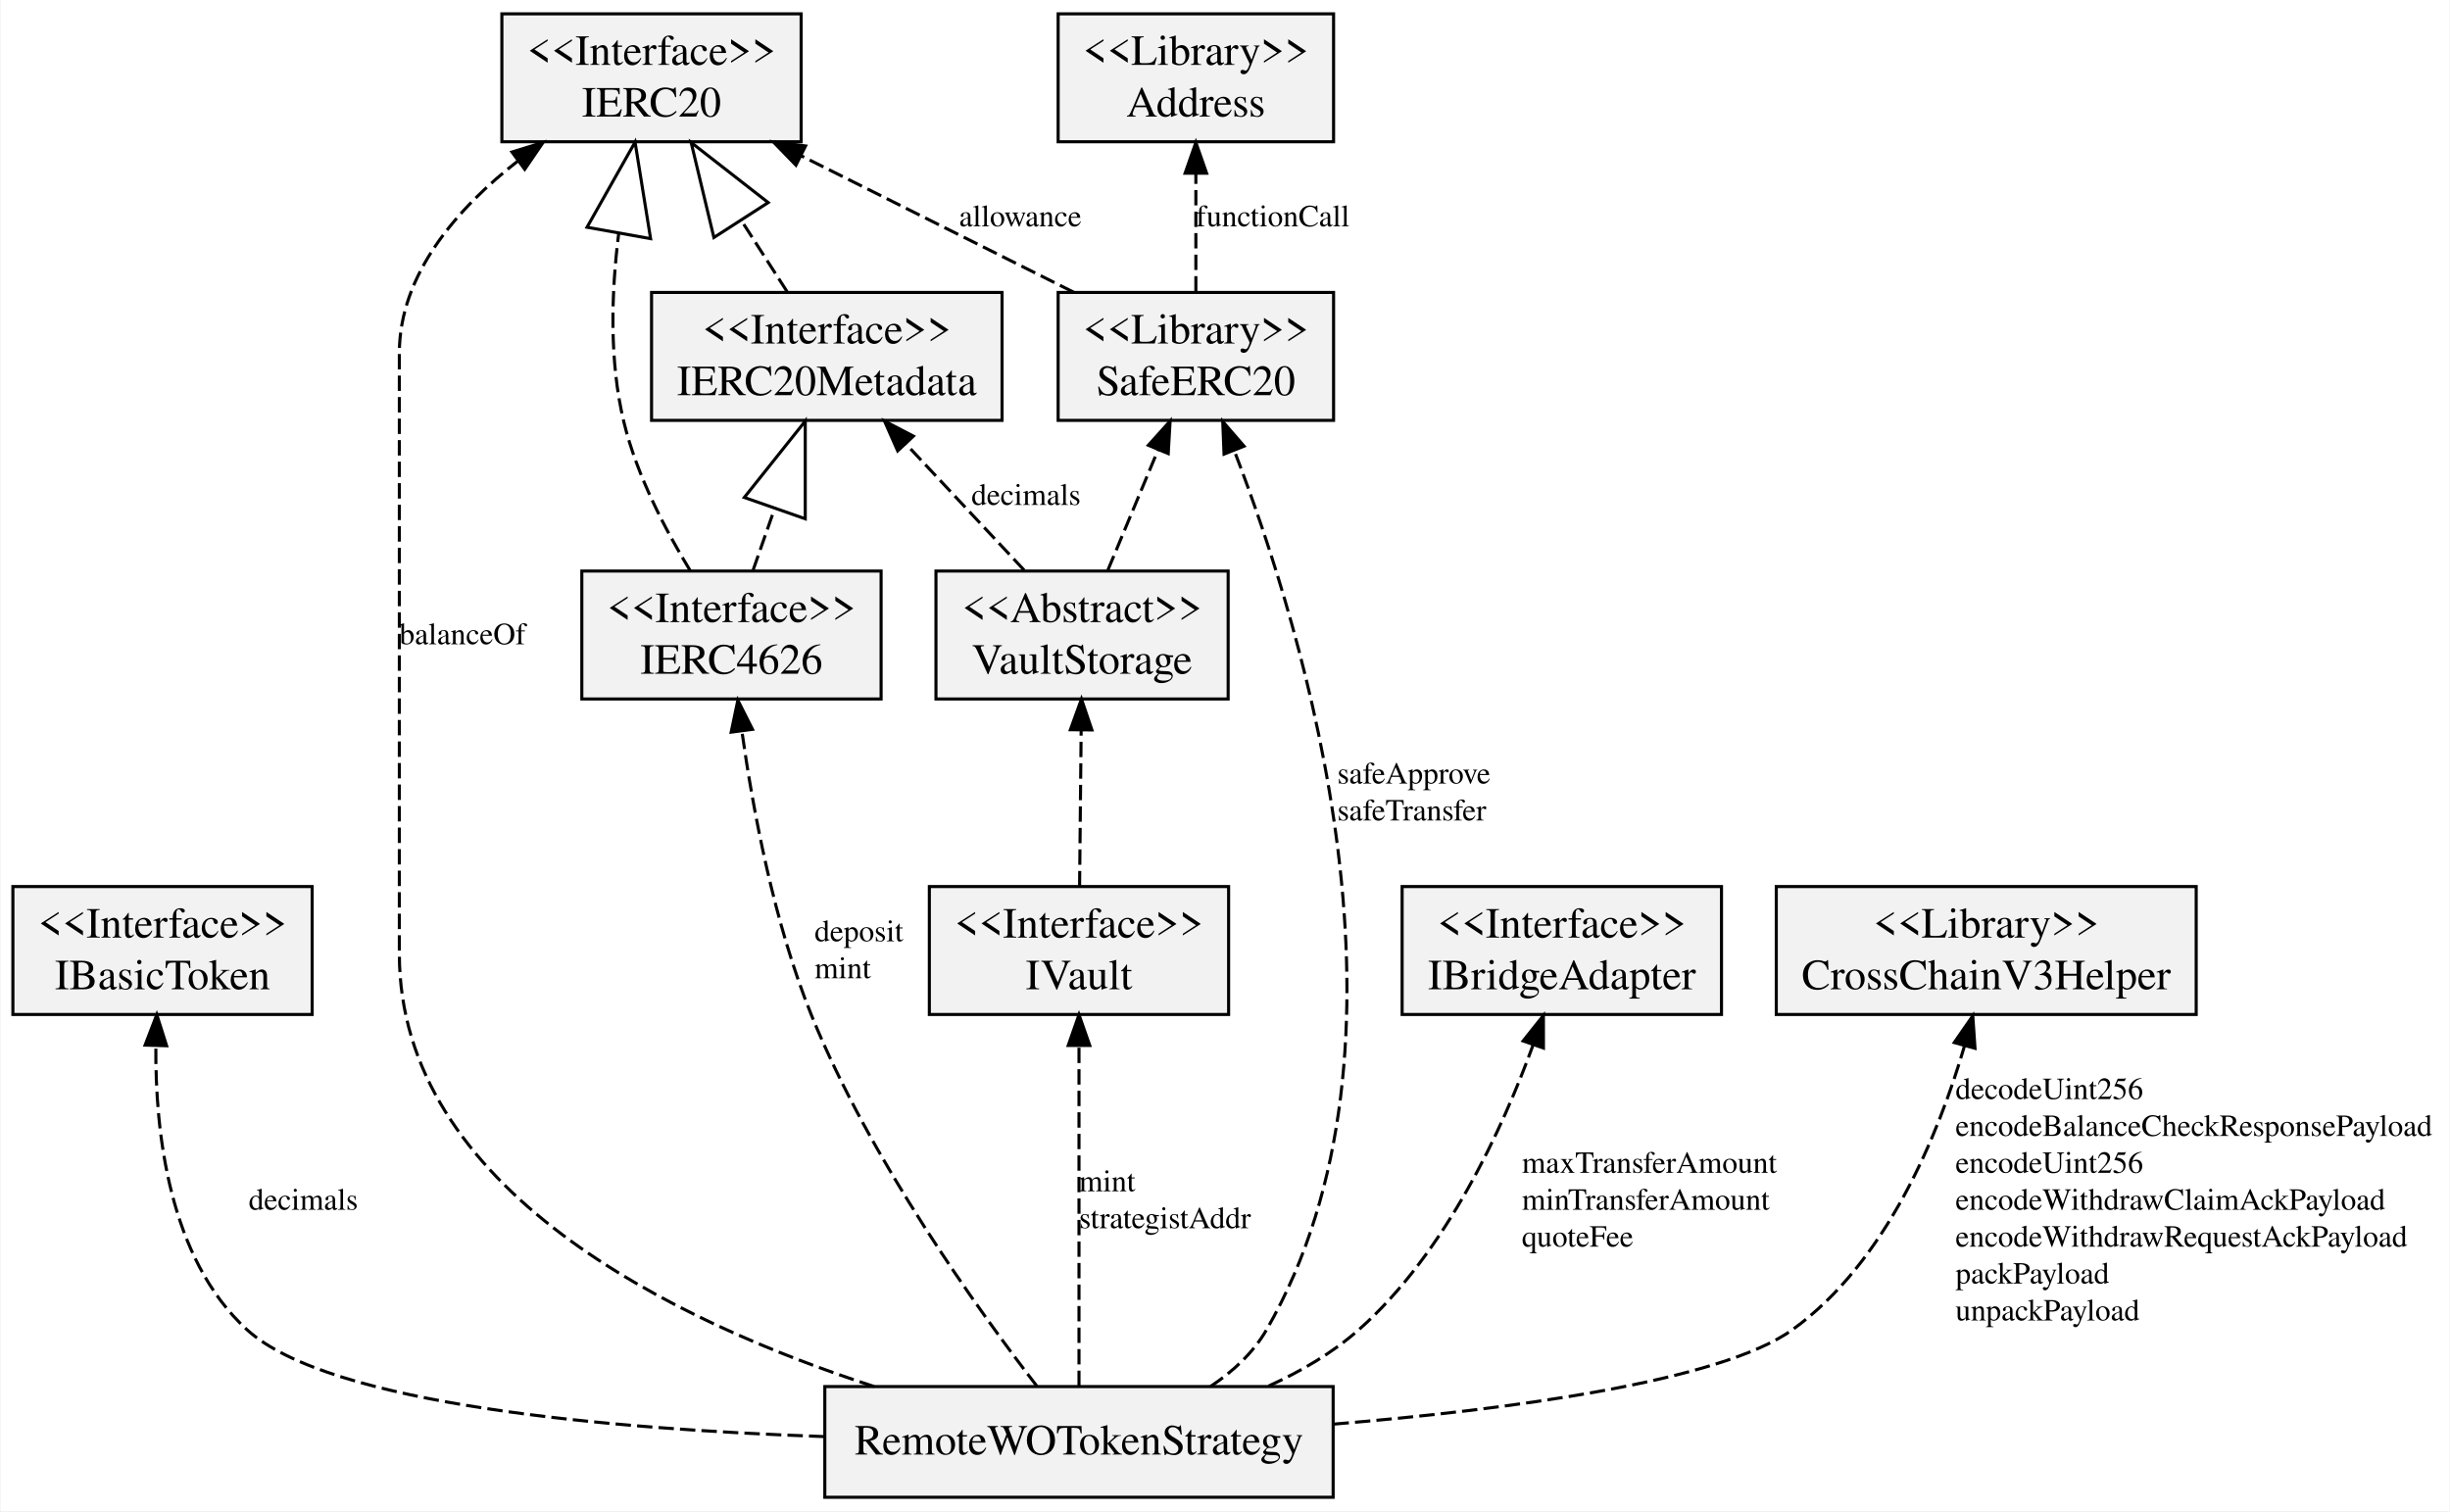
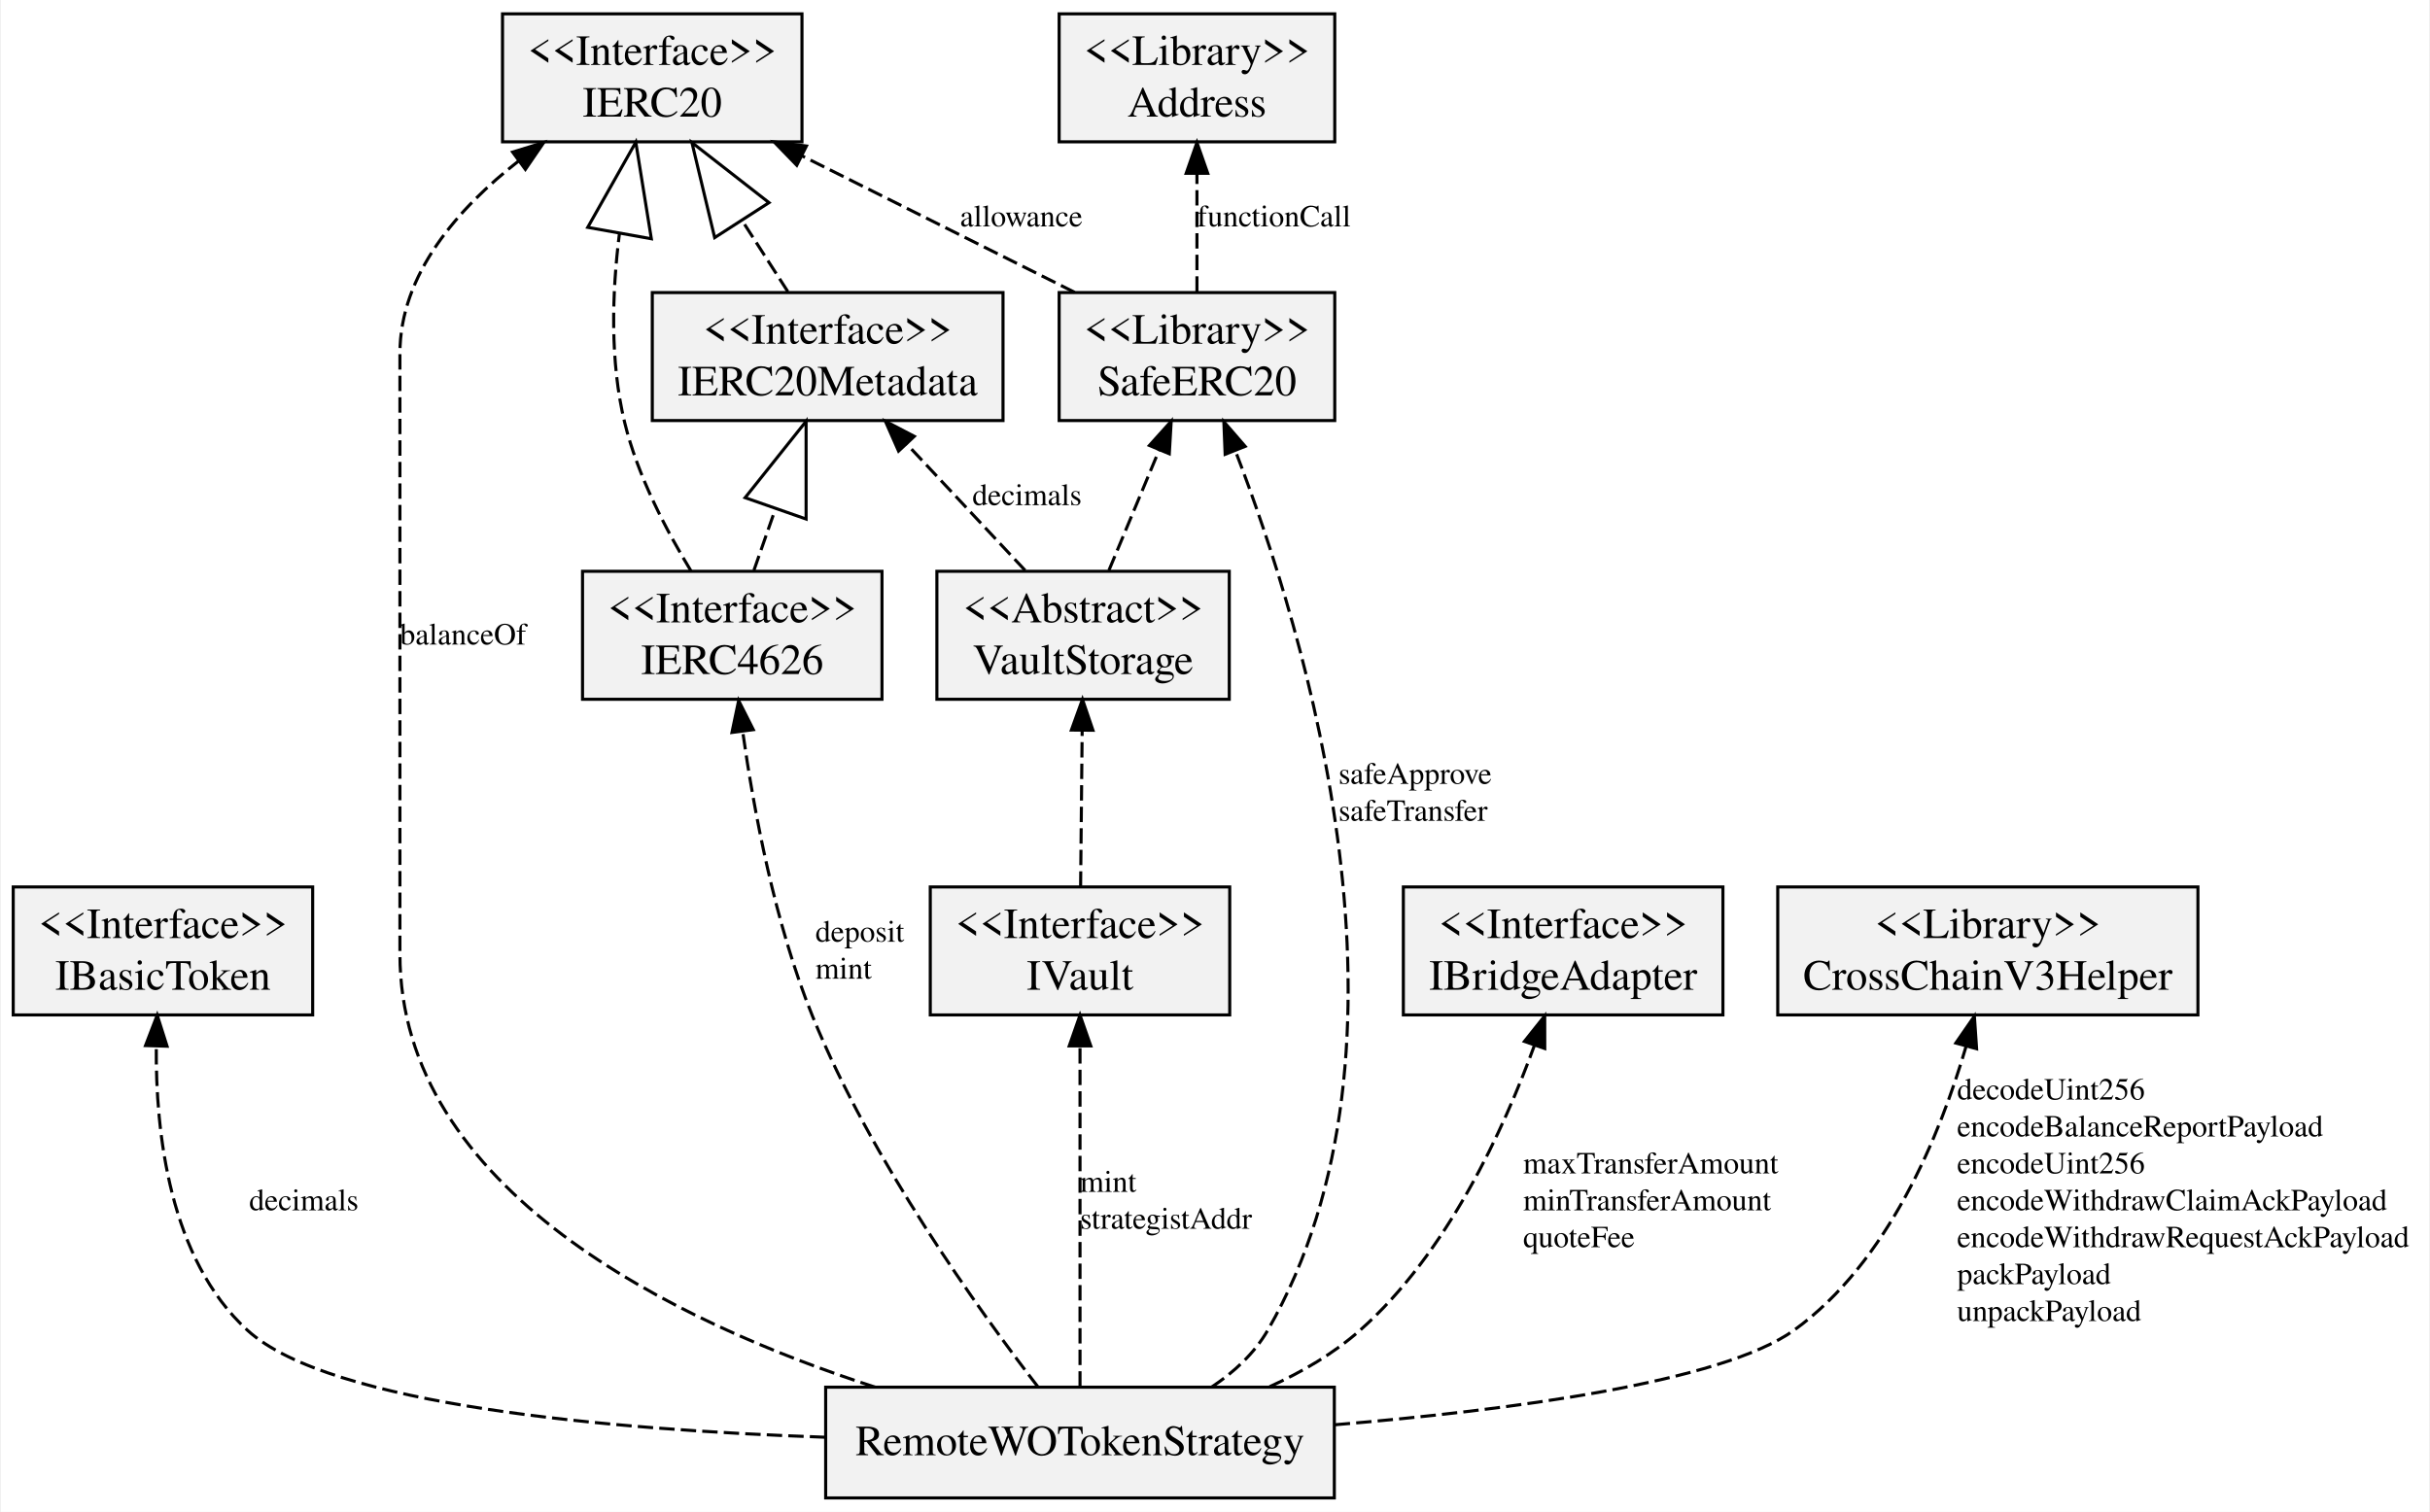
- <svg xmlns="http://www.w3.org/2000/svg" width="796pt" height="491pt" viewBox="0.00 0.00 796.27 491.40">
+ <svg xmlns="http://www.w3.org/2000/svg" width="789pt" height="491pt" viewBox="0.00 0.00 789.05 491.40">
  <g id="graph0" class="graph" transform="scale(1 1) rotate(0) translate(4 487.4)">
-     <polygon fill="white" stroke="transparent" points="-4,4 -4,-487.4 792.27,-487.4 792.27,4 -4,4" />
+     <polygon fill="white" stroke="transparent" points="-4,4 -4,-487.4 785.05,-487.4 785.05,4 -4,4" />
    <g id="node1" class="node">
      <polygon fill="#f2f2f2" stroke="black" points="0,-157.5 0,-199.1 97.31,-199.1 97.31,-157.5 0,-157.5" />
      <text text-anchor="middle" x="48.66" y="-182.5" font-family="Times,serif" font-size="14.00">&lt;&lt;Interface&gt;&gt;</text>
      <text text-anchor="middle" x="48.66" y="-165.7" font-family="Times,serif" font-size="14.00">IBasicToken</text>
    </g>
    <g id="node2" class="node">
      <polygon fill="#f2f2f2" stroke="black" points="298,-157.5 298,-199.1 395.31,-199.1 395.31,-157.5 298,-157.5" />
      <text text-anchor="middle" x="346.66" y="-182.5" font-family="Times,serif" font-size="14.00">&lt;&lt;Interface&gt;&gt;</text>
      <text text-anchor="middle" x="346.66" y="-165.7" font-family="Times,serif" font-size="14.00">IVault</text>
    </g>
    <g id="node6" class="node">
      <polygon fill="#f2f2f2" stroke="black" points="300.15,-260.1 300.15,-301.7 395.16,-301.7 395.16,-260.1 300.15,-260.1" />
      <text text-anchor="middle" x="347.66" y="-285.1" font-family="Times,serif" font-size="14.00">&lt;&lt;Abstract&gt;&gt;</text>
      <text text-anchor="middle" x="347.66" y="-268.3" font-family="Times,serif" font-size="14.00">VaultStorage</text>
    </g>
    <g id="edge1" class="edge">
      <path fill="none" stroke="black" stroke-dasharray="5,2" d="M346.85,-199.18C347,-213.64 347.2,-233.49 347.36,-249.88" />
      <polygon fill="black" stroke="black" points="343.86,-250.1 347.46,-260.07 350.86,-250.03 343.86,-250.1" />
    </g>
    <g id="node3" class="node">
      <polygon fill="#f2f2f2" stroke="black" points="451.73,-157.5 451.73,-199.1 555.58,-199.1 555.58,-157.5 451.73,-157.5" />
      <text text-anchor="middle" x="503.66" y="-182.5" font-family="Times,serif" font-size="14.00">&lt;&lt;Interface&gt;&gt;</text>
      <text text-anchor="middle" x="503.66" y="-165.7" font-family="Times,serif" font-size="14.00">IBridgeAdapter</text>
    </g>
    <g id="node4" class="node">
      <polygon fill="#f2f2f2" stroke="black" points="573.39,-157.5 573.39,-199.1 709.93,-199.1 709.93,-157.5 573.39,-157.5" />
      <text text-anchor="middle" x="641.66" y="-182.5" font-family="Times,serif" font-size="14.00">&lt;&lt;Library&gt;&gt;</text>
      <text text-anchor="middle" x="641.66" y="-165.7" font-family="Times,serif" font-size="14.00">CrossChainV3Helper</text>
    </g>
    <g id="node5" class="node">
      <polygon fill="#f2f2f2" stroke="black" points="264.01,-0.5 264.01,-36.5 429.3,-36.5 429.3,-0.5 264.01,-0.5" />
      <text text-anchor="middle" x="346.66" y="-14.4" font-family="Times,serif" font-size="14.00">RemoteWOTokenStrategy</text>
    </g>
    <g id="edge7" class="edge">
      <path fill="none" stroke="black" stroke-dasharray="5,2" d="M263.85,-20.23C194.58,-22.63 102.92,-30.52 76.11,-55 50.76,-78.17 46.23,-119.26 46.49,-147.36" />
      <polygon fill="black" stroke="black" points="42.99,-147.54 46.79,-157.43 49.99,-147.33 42.99,-147.54" />
      <text text-anchor="start" x="76.66" y="-94" font-family="Times,serif" font-size="10.00">decimals</text>
    </g>
    <g id="edge5" class="edge">
      <path fill="none" stroke="black" stroke-dasharray="5,2" d="M346.66,-36.69C346.66,-63.17 346.66,-114.31 346.66,-147.07" />
      <polygon fill="black" stroke="black" points="343.16,-147.42 346.66,-157.42 350.16,-147.42 343.16,-147.42" />
      <text text-anchor="start" x="346.66" y="-100" font-family="Times,serif" font-size="10.00">mint</text>
      <text text-anchor="start" x="346.66" y="-88" font-family="Times,serif" font-size="10.00">strategistAddr</text>
    </g>
    <g id="edge3" class="edge">
      <path fill="none" stroke="black" stroke-dasharray="5,2" d="M408.3,-36.67C418.85,-41.46 429.14,-47.47 437.66,-55 465.99,-80.05 484.37,-120.28 494.36,-147.7" />
      <polygon fill="black" stroke="black" points="491.07,-148.89 497.67,-157.17 497.68,-146.58 491.07,-148.89" />
      <text text-anchor="start" x="490.66" y="-106" font-family="Times,serif" font-size="10.00">maxTransferAmount</text>
      <text text-anchor="start" x="490.66" y="-94" font-family="Times,serif" font-size="10.00">minTransferAmount</text>
      <text text-anchor="start" x="490.66" y="-82" font-family="Times,serif" font-size="10.00">quoteFee</text>
    </g>
    <g id="edge2" class="edge">
      <path fill="none" stroke="black" stroke-dasharray="5,2" d="M429.43,-24.28C486.11,-29 555.13,-38.08 578.66,-55 609.4,-77.11 626.22,-118.73 634.58,-147.23" />
      <polygon fill="black" stroke="black" points="631.26,-148.36 637.29,-157.07 638.01,-146.5 631.26,-148.36" />
      <text text-anchor="start" x="631.66" y="-130" font-family="Times,serif" font-size="10.00">decodeUint256</text>
-       <text text-anchor="start" x="631.66" y="-118" font-family="Times,serif" font-size="10.00">encodeBalanceCheckResponsePayload</text>
+       <text text-anchor="start" x="631.66" y="-118" font-family="Times,serif" font-size="10.00">encodeBalanceReportPayload</text>
      <text text-anchor="start" x="631.66" y="-106" font-family="Times,serif" font-size="10.00">encodeUint256</text>
      <text text-anchor="start" x="631.66" y="-94" font-family="Times,serif" font-size="10.00">encodeWithdrawClaimAckPayload</text>
      <text text-anchor="start" x="631.66" y="-82" font-family="Times,serif" font-size="10.00">encodeWithdrawRequestAckPayload</text>
      <text text-anchor="start" x="631.66" y="-70" font-family="Times,serif" font-size="10.00">packPayload</text>
      <text text-anchor="start" x="631.66" y="-58" font-family="Times,serif" font-size="10.00">unpackPayload</text>
    </g>
    <g id="node7" class="node">
      <polygon fill="#f2f2f2" stroke="black" points="185,-260.1 185,-301.7 282.31,-301.7 282.31,-260.1 185,-260.1" />
      <text text-anchor="middle" x="233.66" y="-285.1" font-family="Times,serif" font-size="14.00">&lt;&lt;Interface&gt;&gt;</text>
      <text text-anchor="middle" x="233.66" y="-268.3" font-family="Times,serif" font-size="14.00">IERC4626</text>
    </g>
    <g id="edge8" class="edge">
      <path fill="none" stroke="black" stroke-dasharray="5,2" d="M332.97,-36.63C313.71,-61.61 278.82,-110.18 259.77,-157 247.47,-187.23 240.63,-224.11 237.06,-249.53" />
      <polygon fill="black" stroke="black" points="233.56,-249.31 235.73,-259.68 240.5,-250.22 233.56,-249.31" />
      <text text-anchor="start" x="260.66" y="-181.3" font-family="Times,serif" font-size="10.00">deposit</text>
      <text text-anchor="start" x="260.66" y="-169.3" font-family="Times,serif" font-size="10.00">mint</text>
    </g>
    <g id="node8" class="node">
      <polygon fill="#f2f2f2" stroke="black" points="159,-441.3 159,-482.9 256.31,-482.9 256.31,-441.3 159,-441.3" />
      <text text-anchor="middle" x="207.66" y="-466.3" font-family="Times,serif" font-size="14.00">&lt;&lt;Interface&gt;&gt;</text>
      <text text-anchor="middle" x="207.66" y="-449.5" font-family="Times,serif" font-size="14.00">IERC20</text>
    </g>
    <g id="edge6" class="edge">
      <path fill="none" stroke="black" stroke-dasharray="5,2" d="M280.05,-36.52C214.98,-57.62 125.66,-100.57 125.66,-177.3 125.66,-177.3 125.66,-177.3 125.66,-372.5 125.66,-398.29 144.6,-419.76 164.28,-435.1" />
      <polygon fill="black" stroke="black" points="162.28,-437.97 172.41,-441.09 166.43,-432.34 162.28,-437.97" />
      <text text-anchor="start" x="125.66" y="-277.9" font-family="Times,serif" font-size="10.00">balanceOf</text>
    </g>
    <g id="node10" class="node">
      <polygon fill="#f2f2f2" stroke="black" points="339.88,-350.7 339.88,-392.3 429.44,-392.3 429.44,-350.7 339.88,-350.7" />
      <text text-anchor="middle" x="384.66" y="-375.7" font-family="Times,serif" font-size="14.00">&lt;&lt;Library&gt;&gt;</text>
      <text text-anchor="middle" x="384.66" y="-358.9" font-family="Times,serif" font-size="14.00">SafeERC20</text>
    </g>
    <g id="edge4" class="edge">
      <path fill="none" stroke="black" stroke-dasharray="5,2" d="M389.39,-36.51C396.7,-41.37 403.32,-47.46 407.66,-55 460.97,-147.71 419.87,-281.93 397.14,-340.87" />
      <polygon fill="black" stroke="black" points="393.82,-339.73 393.4,-350.32 400.33,-342.31 393.82,-339.73" />
      <text text-anchor="start" x="430.66" y="-232.6" font-family="Times,serif" font-size="10.00">safeApprove</text>
      <text text-anchor="start" x="430.66" y="-220.6" font-family="Times,serif" font-size="10.00">safeTransfer</text>
    </g>
    <g id="node9" class="node">
      <polygon fill="#f2f2f2" stroke="black" points="207.67,-350.7 207.67,-392.3 321.64,-392.3 321.64,-350.7 207.67,-350.7" />
      <text text-anchor="middle" x="264.66" y="-375.7" font-family="Times,serif" font-size="14.00">&lt;&lt;Interface&gt;&gt;</text>
      <text text-anchor="middle" x="264.66" y="-358.9" font-family="Times,serif" font-size="14.00">IERC20Metadata</text>
    </g>
    <g id="edge10" class="edge">
      <path fill="none" stroke="black" stroke-dasharray="5,2" d="M328.82,-302C317.47,-314.13 302.85,-329.73 290.43,-342.99" />
      <polygon fill="black" stroke="black" points="287.7,-340.78 283.42,-350.47 292.81,-345.57 287.7,-340.78" />
      <text text-anchor="start" x="311.66" y="-323.2" font-family="Times,serif" font-size="10.00">decimals</text>
    </g>
    <g id="edge9" class="edge">
      <path fill="none" stroke="black" stroke-dasharray="5,2" d="M356.05,-302C360.88,-313.56 367.03,-328.28 372.38,-341.11" />
      <polygon fill="black" stroke="black" points="369.21,-342.6 376.29,-350.47 375.67,-339.9 369.21,-342.6" />
    </g>
    <g id="edge11" class="edge">
      <path fill="none" stroke="black" stroke-dasharray="5,2" d="M220.24,-301.83C212.24,-314.94 202.84,-332.84 198.66,-350.2 193.9,-369.93 194.56,-392.14 196.99,-411.47" />
      <polygon fill="none" stroke="black" points="186.69,-413.5 202.31,-441.18 207.36,-409.79 186.69,-413.5" />
    </g>
    <g id="edge12" class="edge">
      <path fill="none" stroke="black" stroke-dasharray="5,2" d="M240.69,-302C242.79,-308.01 245.19,-314.87 247.64,-321.87" />
      <polygon fill="none" stroke="black" points="237.83,-325.63 257.65,-350.47 257.65,-318.69 237.83,-325.63" />
    </g>
    <g id="edge13" class="edge">
      <path fill="none" stroke="black" stroke-dasharray="5,2" d="M251.72,-392.6C247.28,-399.51 242.1,-407.56 236.9,-415.65" />
      <polygon fill="none" stroke="black" points="227.94,-410.16 220.54,-441.07 245.6,-421.53 227.94,-410.16" />
    </g>
    <g id="edge15" class="edge">
      <path fill="none" stroke="black" stroke-dasharray="5,2" d="M344.93,-392.38C318.74,-405.49 284.27,-422.75 256.42,-436.69" />
      <polygon fill="black" stroke="black" points="254.62,-433.68 247.25,-441.28 257.76,-439.94 254.62,-433.68" />
      <text text-anchor="start" x="307.66" y="-413.8" font-family="Times,serif" font-size="10.00">allowance</text>
    </g>
    <g id="node11" class="node">
      <polygon fill="#f2f2f2" stroke="black" points="339.88,-441.3 339.88,-482.9 429.44,-482.9 429.44,-441.3 339.88,-441.3" />
      <text text-anchor="middle" x="384.66" y="-466.3" font-family="Times,serif" font-size="14.00">&lt;&lt;Library&gt;&gt;</text>
      <text text-anchor="middle" x="384.66" y="-449.5" font-family="Times,serif" font-size="14.00">Address</text>
    </g>
    <g id="edge14" class="edge">
      <path fill="none" stroke="black" stroke-dasharray="5,2" d="M384.66,-392.6C384.66,-403.93 384.66,-418.31 384.66,-430.96" />
      <polygon fill="black" stroke="black" points="381.16,-431.07 384.66,-441.07 388.16,-431.07 381.16,-431.07" />
      <text text-anchor="start" x="384.66" y="-413.8" font-family="Times,serif" font-size="10.00">functionCall</text>
    </g>
  </g>
</svg>
